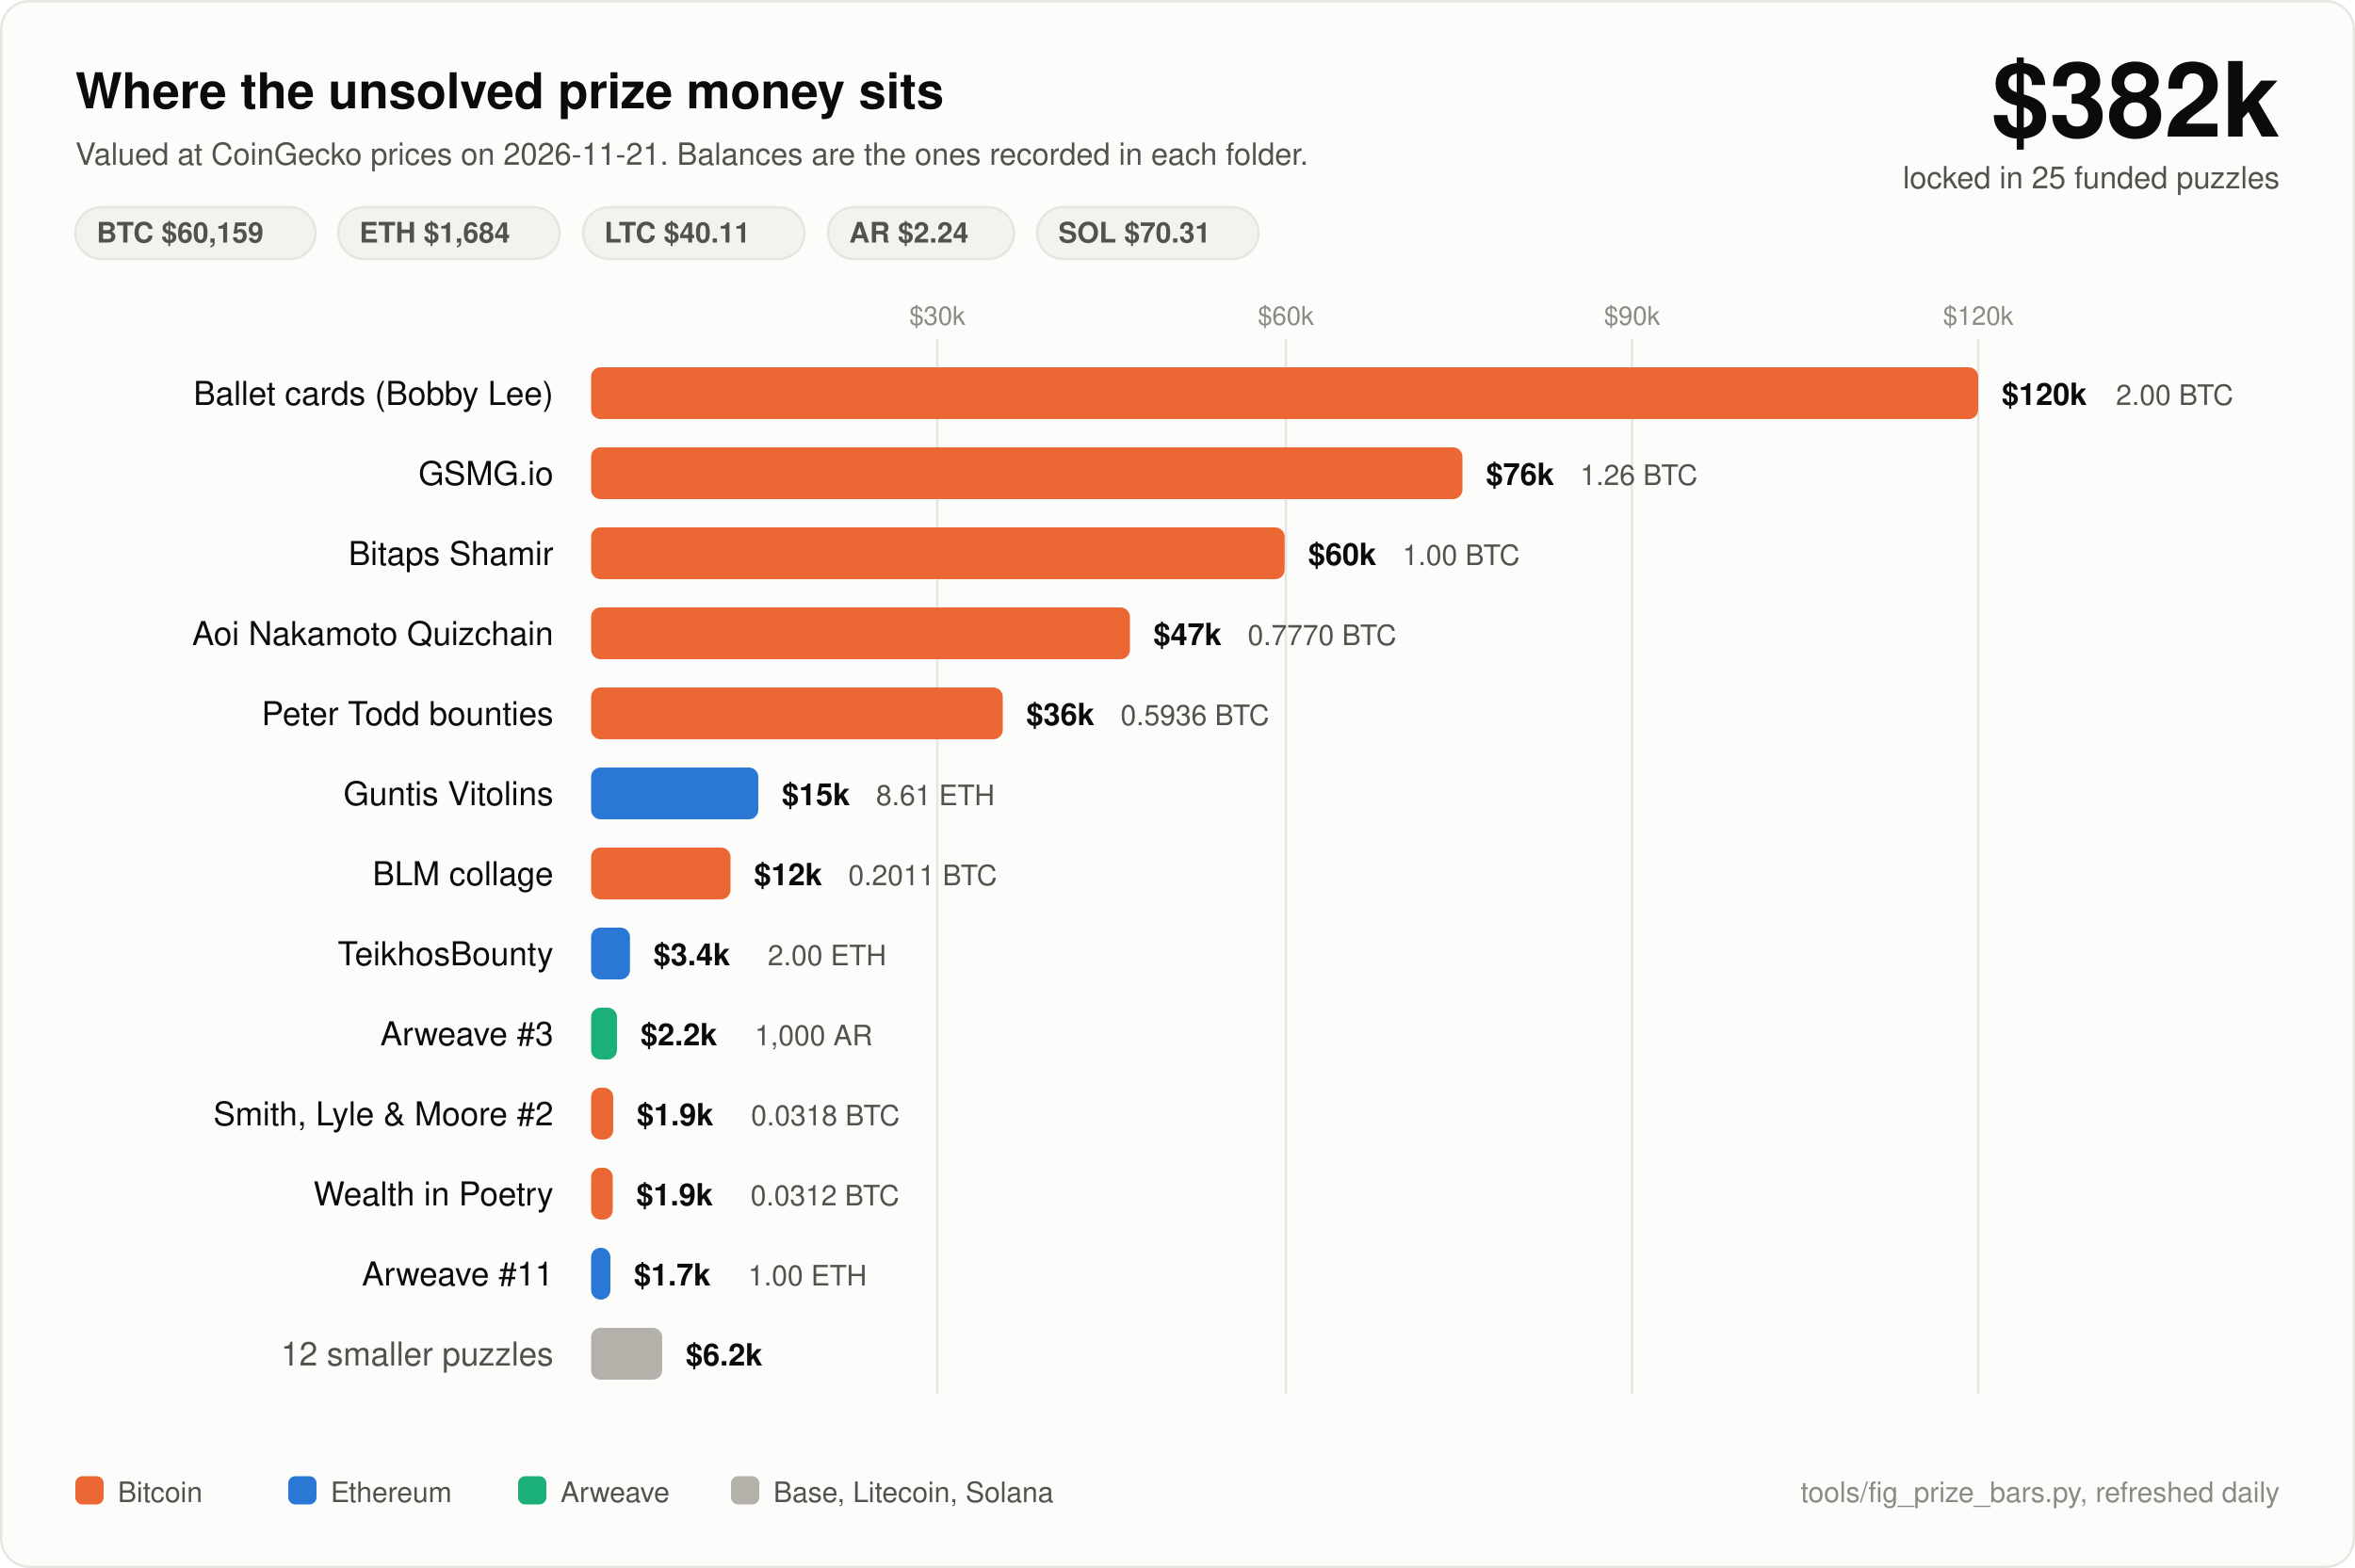
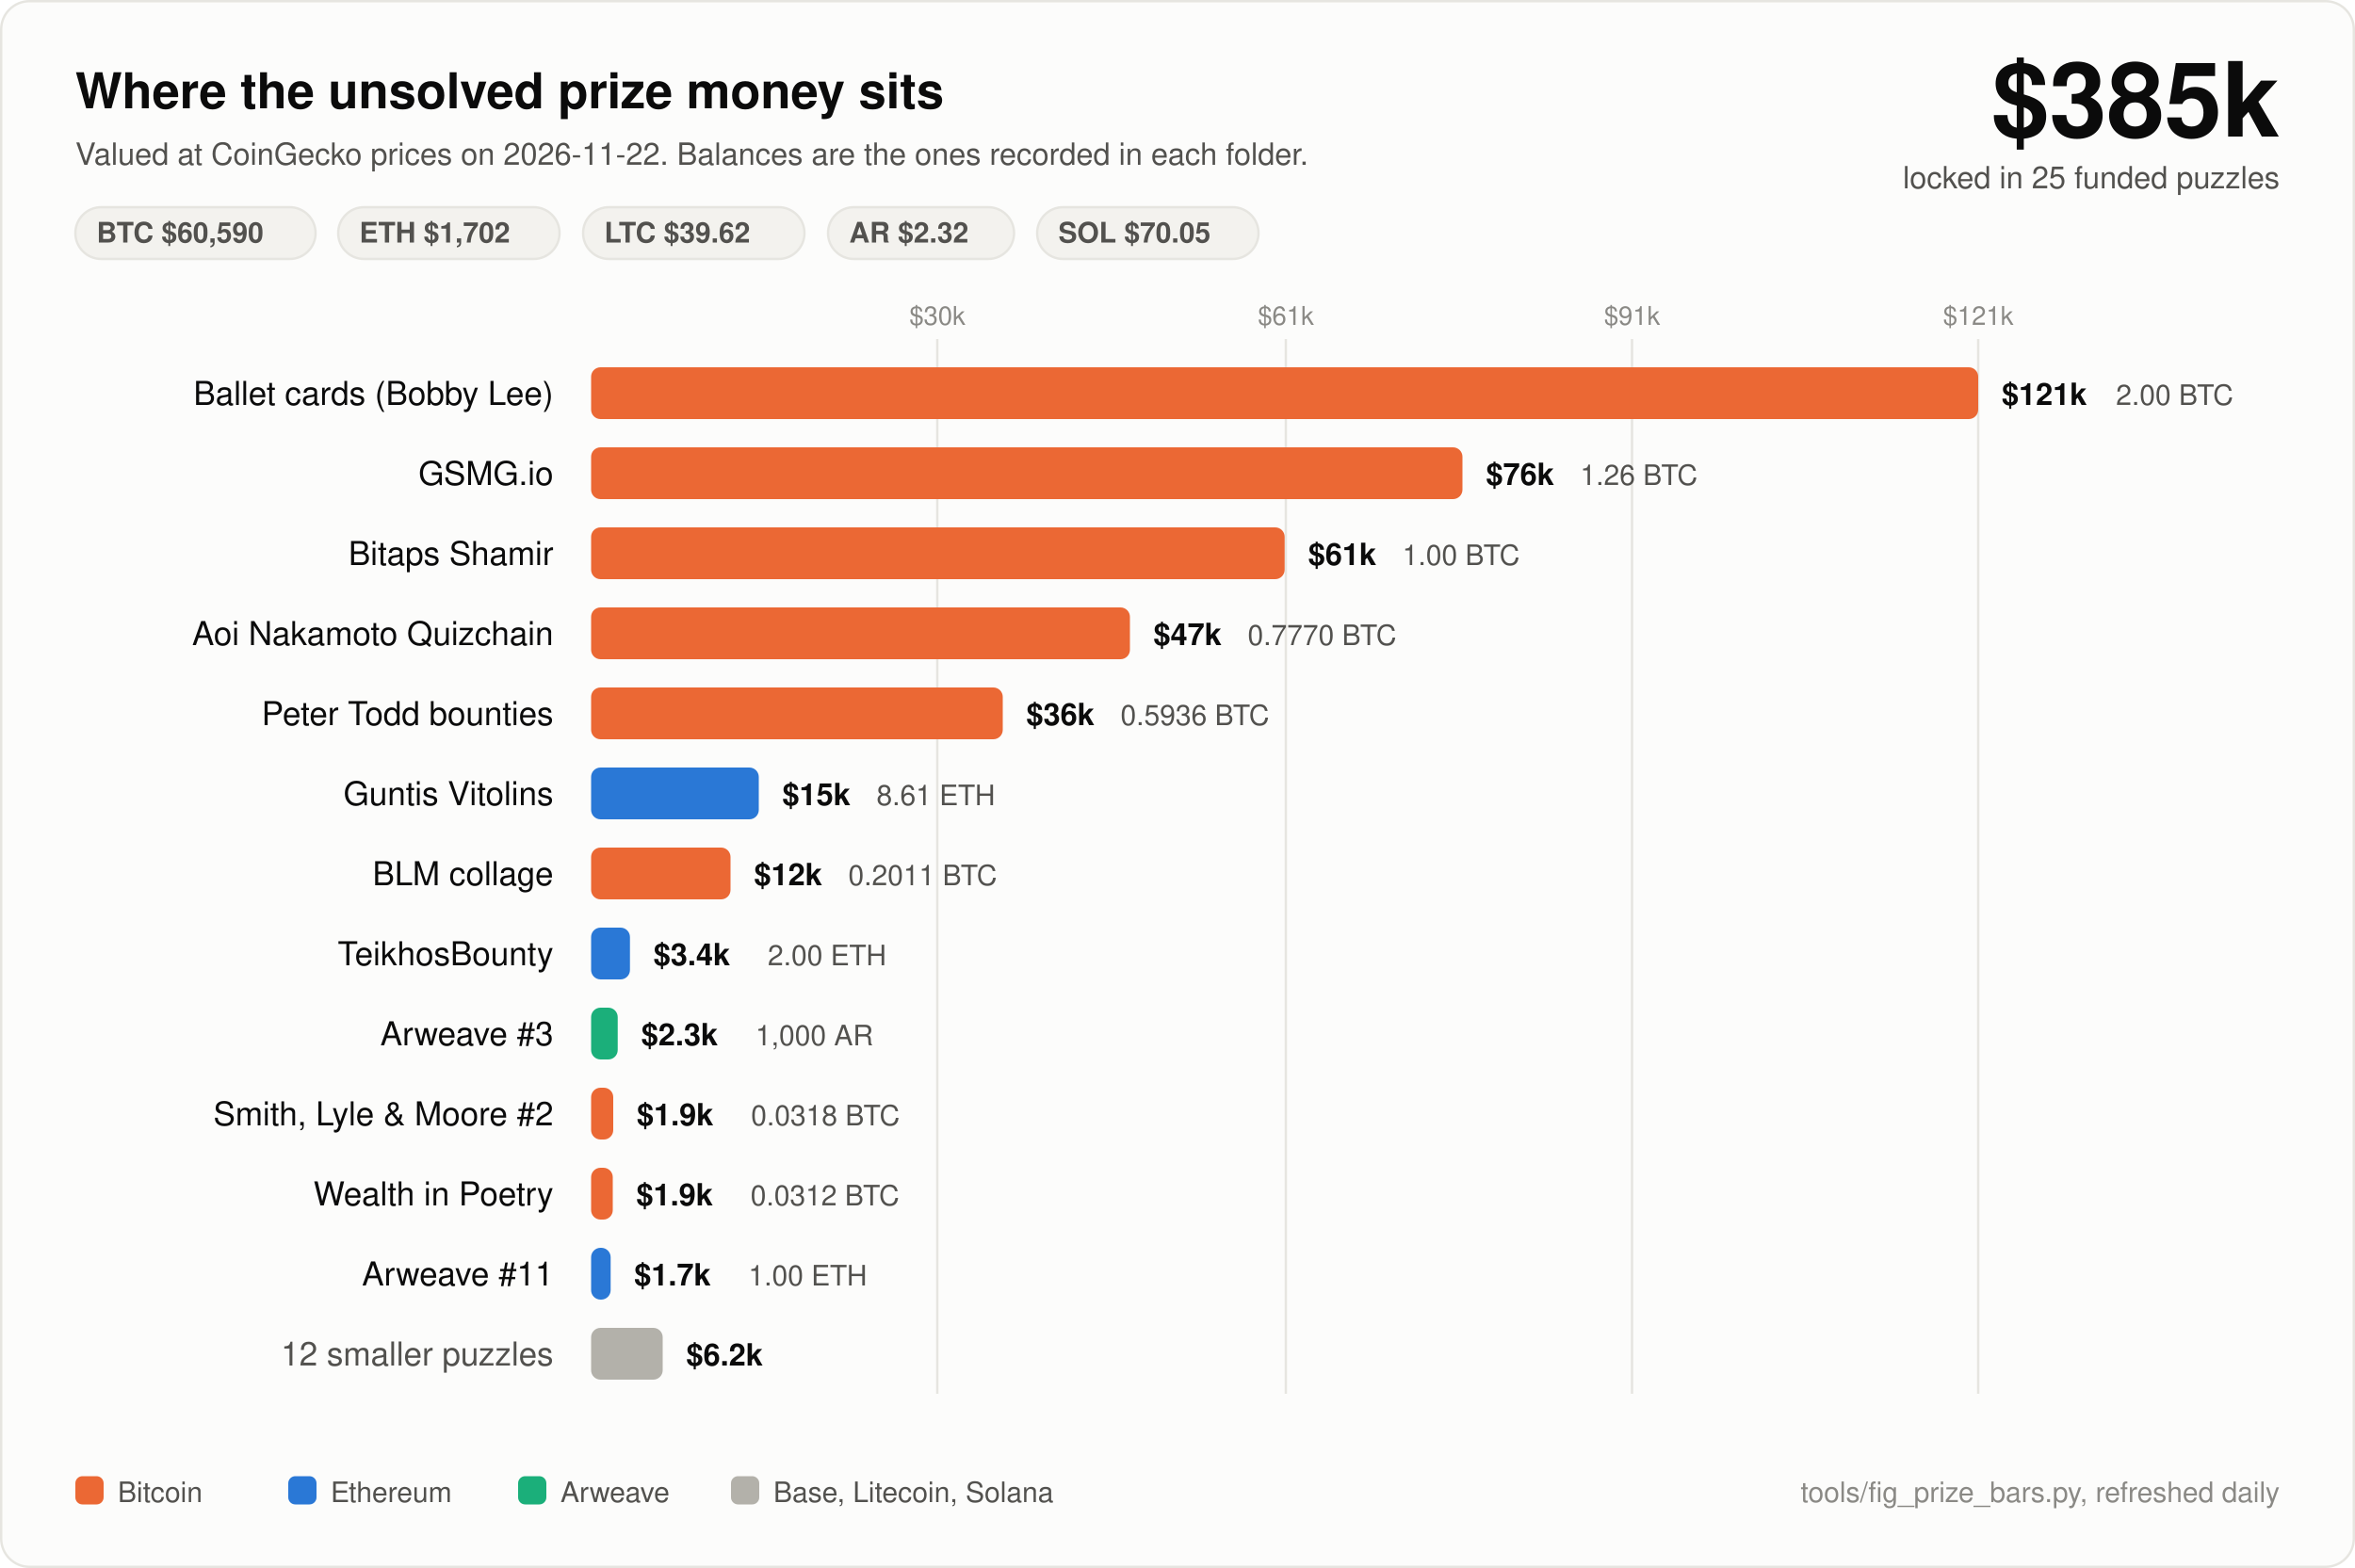
<svg xmlns="http://www.w3.org/2000/svg" width="1000" height="666" viewBox="0 0 1000 666" font-family="ui-sans-serif, -apple-system, Segoe UI, Helvetica, Arial, sans-serif">
  <rect x="0.5" y="0.5" width="999" height="665" rx="12" fill="#fcfcfb" stroke="#e6e5e0" />
  <text x="32" y="46" fill="#0b0b0b" font-size="21" font-weight="700">Where the unsolved prize money sits</text>
-   <text x="32" y="70" fill="#52514e" font-size="13">Valued at CoinGecko prices on 2026-11-21. Balances are the ones recorded in each folder.</text>
-   <text x="968" y="58" fill="#0b0b0b" font-size="44" font-weight="700" text-anchor="end">$382k</text>
+   <text x="32" y="70" fill="#52514e" font-size="13">Valued at CoinGecko prices on 2026-11-22. Balances are the ones recorded in each folder.</text>
+   <text x="968" y="58" fill="#0b0b0b" font-size="44" font-weight="700" text-anchor="end">$385k</text>
  <text x="968" y="80" fill="#52514e" font-size="13" text-anchor="end">locked in 25 funded puzzles</text>
  <rect x="32" y="88" width="102" height="22" rx="11" fill="#f3f2ee" stroke="#e6e5e0" />
-   <text x="41" y="103" fill="#52514e" font-size="12" font-weight="600">BTC $60,159</text>
+   <text x="41" y="103" fill="#52514e" font-size="12" font-weight="600">BTC $60,590</text>
  <rect x="143.6" y="88" width="94" height="22" rx="11" fill="#f3f2ee" stroke="#e6e5e0" />
-   <text x="152.6" y="103" fill="#52514e" font-size="12" font-weight="600">ETH $1,684</text>
+   <text x="152.6" y="103" fill="#52514e" font-size="12" font-weight="600">ETH $1,702</text>
  <rect x="247.6" y="88" width="94" height="22" rx="11" fill="#f3f2ee" stroke="#e6e5e0" />
-   <text x="256.6" y="103" fill="#52514e" font-size="12" font-weight="600">LTC $40.11</text>
+   <text x="256.6" y="103" fill="#52514e" font-size="12" font-weight="600">LTC $39.62</text>
  <rect x="351.6" y="88" width="79" height="22" rx="11" fill="#f3f2ee" stroke="#e6e5e0" />
-   <text x="360.6" y="103" fill="#52514e" font-size="12" font-weight="600">AR $2.24</text>
+   <text x="360.6" y="103" fill="#52514e" font-size="12" font-weight="600">AR $2.32</text>
  <rect x="440.4" y="88" width="94" height="22" rx="11" fill="#f3f2ee" stroke="#e6e5e0" />
-   <text x="449.4" y="103" fill="#52514e" font-size="12" font-weight="600">SOL $70.31</text>
+   <text x="449.4" y="103" fill="#52514e" font-size="12" font-weight="600">SOL $70.05</text>
  <line x1="398" y1="144" x2="398" y2="592" stroke="#e6e5e0" stroke-width="1" />
  <text x="398" y="138" fill="#8a8985" font-size="11" text-anchor="middle">$30k</text>
  <line x1="546" y1="144" x2="546" y2="592" stroke="#e6e5e0" stroke-width="1" />
-   <text x="546" y="138" fill="#8a8985" font-size="11" text-anchor="middle">$60k</text>
+   <text x="546" y="138" fill="#8a8985" font-size="11" text-anchor="middle">$61k</text>
  <line x1="693" y1="144" x2="693" y2="592" stroke="#e6e5e0" stroke-width="1" />
-   <text x="693" y="138" fill="#8a8985" font-size="11" text-anchor="middle">$90k</text>
+   <text x="693" y="138" fill="#8a8985" font-size="11" text-anchor="middle">$91k</text>
  <line x1="840" y1="144" x2="840" y2="592" stroke="#e6e5e0" stroke-width="1" />
-   <text x="840" y="138" fill="#8a8985" font-size="11" text-anchor="middle">$120k</text>
+   <text x="840" y="138" fill="#8a8985" font-size="11" text-anchor="middle">$121k</text>
  <text x="235" y="172" fill="#0b0b0b" font-size="14" text-anchor="end">Ballet cards (Bobby Lee)</text>
  <rect x="251" y="156" width="589.0" height="22" rx="4" fill="#eb6834" />
-   <text x="850.0" y="172" fill="#0b0b0b" font-size="13" font-weight="600">$120k</text>
+   <text x="850.0" y="172" fill="#0b0b0b" font-size="13" font-weight="600">$121k</text>
  <text x="898.5" y="172" fill="#52514e" font-size="12">2.00 BTC</text>
  <text x="235" y="206" fill="#0b0b0b" font-size="14" text-anchor="end">GSMG.io</text>
  <rect x="251" y="190" width="370.0" height="22" rx="4" fill="#eb6834" />
  <text x="631.0" y="206" fill="#0b0b0b" font-size="13" font-weight="600">$76k</text>
  <text x="671.0" y="206" fill="#52514e" font-size="12">1.26 BTC</text>
  <text x="235" y="240" fill="#0b0b0b" font-size="14" text-anchor="end">Bitaps Shamir</text>
  <rect x="251" y="224" width="294.5" height="22" rx="4" fill="#eb6834" />
-   <text x="555.5" y="240" fill="#0b0b0b" font-size="13" font-weight="600">$60k</text>
+   <text x="555.5" y="240" fill="#0b0b0b" font-size="13" font-weight="600">$61k</text>
  <text x="595.5" y="240" fill="#52514e" font-size="12">1.00 BTC</text>
  <text x="235" y="274" fill="#0b0b0b" font-size="14" text-anchor="end">Aoi Nakamoto Quizchain</text>
  <rect x="251" y="258" width="228.8" height="22" rx="4" fill="#eb6834" />
  <text x="489.8" y="274" fill="#0b0b0b" font-size="13" font-weight="600">$47k</text>
  <text x="529.8" y="274" fill="#52514e" font-size="12">0.7770 BTC</text>
  <text x="235" y="308" fill="#0b0b0b" font-size="14" text-anchor="end">Peter Todd bounties</text>
  <rect x="251" y="292" width="174.8" height="22" rx="4" fill="#eb6834" />
  <text x="435.8" y="308" fill="#0b0b0b" font-size="13" font-weight="600">$36k</text>
  <text x="475.8" y="308" fill="#52514e" font-size="12">0.5936 BTC</text>
  <text x="235" y="342" fill="#0b0b0b" font-size="14" text-anchor="end">Guntis Vitolins</text>
-   <rect x="251" y="326" width="71.0" height="22" rx="4" fill="#2a78d6" />
-   <text x="332.0" y="342" fill="#0b0b0b" font-size="13" font-weight="600">$15k</text>
-   <text x="372.0" y="342" fill="#52514e" font-size="12">8.61 ETH</text>
+   <rect x="251" y="326" width="71.2" height="22" rx="4" fill="#2a78d6" />
+   <text x="332.2" y="342" fill="#0b0b0b" font-size="13" font-weight="600">$15k</text>
+   <text x="372.2" y="342" fill="#52514e" font-size="12">8.61 ETH</text>
  <text x="235" y="376" fill="#0b0b0b" font-size="14" text-anchor="end">BLM collage</text>
  <rect x="251" y="360" width="59.2" height="22" rx="4" fill="#eb6834" />
  <text x="320.2" y="376" fill="#0b0b0b" font-size="13" font-weight="600">$12k</text>
  <text x="360.2" y="376" fill="#52514e" font-size="12">0.2011 BTC</text>
  <text x="235" y="410" fill="#0b0b0b" font-size="14" text-anchor="end">TeikhosBounty</text>
  <rect x="251" y="394" width="16.5" height="22" rx="4" fill="#2a78d6" />
  <text x="277.5" y="410" fill="#0b0b0b" font-size="13" font-weight="600">$3.4k</text>
  <text x="326.0" y="410" fill="#52514e" font-size="12">2.00 ETH</text>
  <text x="235" y="444" fill="#0b0b0b" font-size="14" text-anchor="end">Arweave #3</text>
-   <rect x="251" y="428" width="11.0" height="22" rx="4" fill="#1baf7a" />
-   <text x="272.0" y="444" fill="#0b0b0b" font-size="13" font-weight="600">$2.2k</text>
-   <text x="320.5" y="444" fill="#52514e" font-size="12">1,000 AR</text>
+   <rect x="251" y="428" width="11.3" height="22" rx="4" fill="#1baf7a" />
+   <text x="272.3" y="444" fill="#0b0b0b" font-size="13" font-weight="600">$2.3k</text>
+   <text x="320.8" y="444" fill="#52514e" font-size="12">1,000 AR</text>
  <text x="235" y="478" fill="#0b0b0b" font-size="14" text-anchor="end">Smith, Lyle &amp; Moore #2</text>
  <rect x="251" y="462" width="9.4" height="22" rx="4" fill="#eb6834" />
  <text x="270.4" y="478" fill="#0b0b0b" font-size="13" font-weight="600">$1.9k</text>
  <text x="318.9" y="478" fill="#52514e" font-size="12">0.0318 BTC</text>
  <text x="235" y="512" fill="#0b0b0b" font-size="14" text-anchor="end">Wealth in Poetry</text>
  <rect x="251" y="496" width="9.2" height="22" rx="4" fill="#eb6834" />
  <text x="270.2" y="512" fill="#0b0b0b" font-size="13" font-weight="600">$1.9k</text>
  <text x="318.7" y="512" fill="#52514e" font-size="12">0.0312 BTC</text>
  <text x="235" y="546" fill="#0b0b0b" font-size="14" text-anchor="end">Arweave #11</text>
-   <rect x="251" y="530" width="8.2" height="22" rx="4" fill="#2a78d6" />
-   <text x="269.2" y="546" fill="#0b0b0b" font-size="13" font-weight="600">$1.7k</text>
-   <text x="317.7" y="546" fill="#52514e" font-size="12">1.00 ETH</text>
+   <rect x="251" y="530" width="8.3" height="22" rx="4" fill="#2a78d6" />
+   <text x="269.3" y="546" fill="#0b0b0b" font-size="13" font-weight="600">$1.7k</text>
+   <text x="317.8" y="546" fill="#52514e" font-size="12">1.00 ETH</text>
  <text x="235" y="580" fill="#52514e" font-size="14" text-anchor="end">12 smaller puzzles</text>
-   <rect x="251" y="564" width="30.2" height="22" rx="4" fill="#b3b1aa" />
-   <text x="291.2" y="580" fill="#0b0b0b" font-size="13" font-weight="600">$6.2k</text>
+   <rect x="251" y="564" width="30.4" height="22" rx="4" fill="#b3b1aa" />
+   <text x="291.4" y="580" fill="#0b0b0b" font-size="13" font-weight="600">$6.2k</text>
  <rect x="32" y="627" width="12" height="12" rx="3" fill="#eb6834" />
  <text x="50" y="638" fill="#52514e" font-size="12">Bitcoin</text>
  <rect x="122.4" y="627" width="12" height="12" rx="3" fill="#2a78d6" />
  <text x="140.4" y="638" fill="#52514e" font-size="12">Ethereum</text>
  <rect x="220.0" y="627" width="12" height="12" rx="3" fill="#1baf7a" />
  <text x="238.0" y="638" fill="#52514e" font-size="12">Arweave</text>
  <rect x="310.4" y="627" width="12" height="12" rx="3" fill="#b3b1aa" />
  <text x="328.4" y="638" fill="#52514e" font-size="12">Base, Litecoin, Solana</text>
  <text x="968" y="638" fill="#8a8985" font-size="12" text-anchor="end">tools/fig_prize_bars.py, refreshed daily</text>
</svg>
